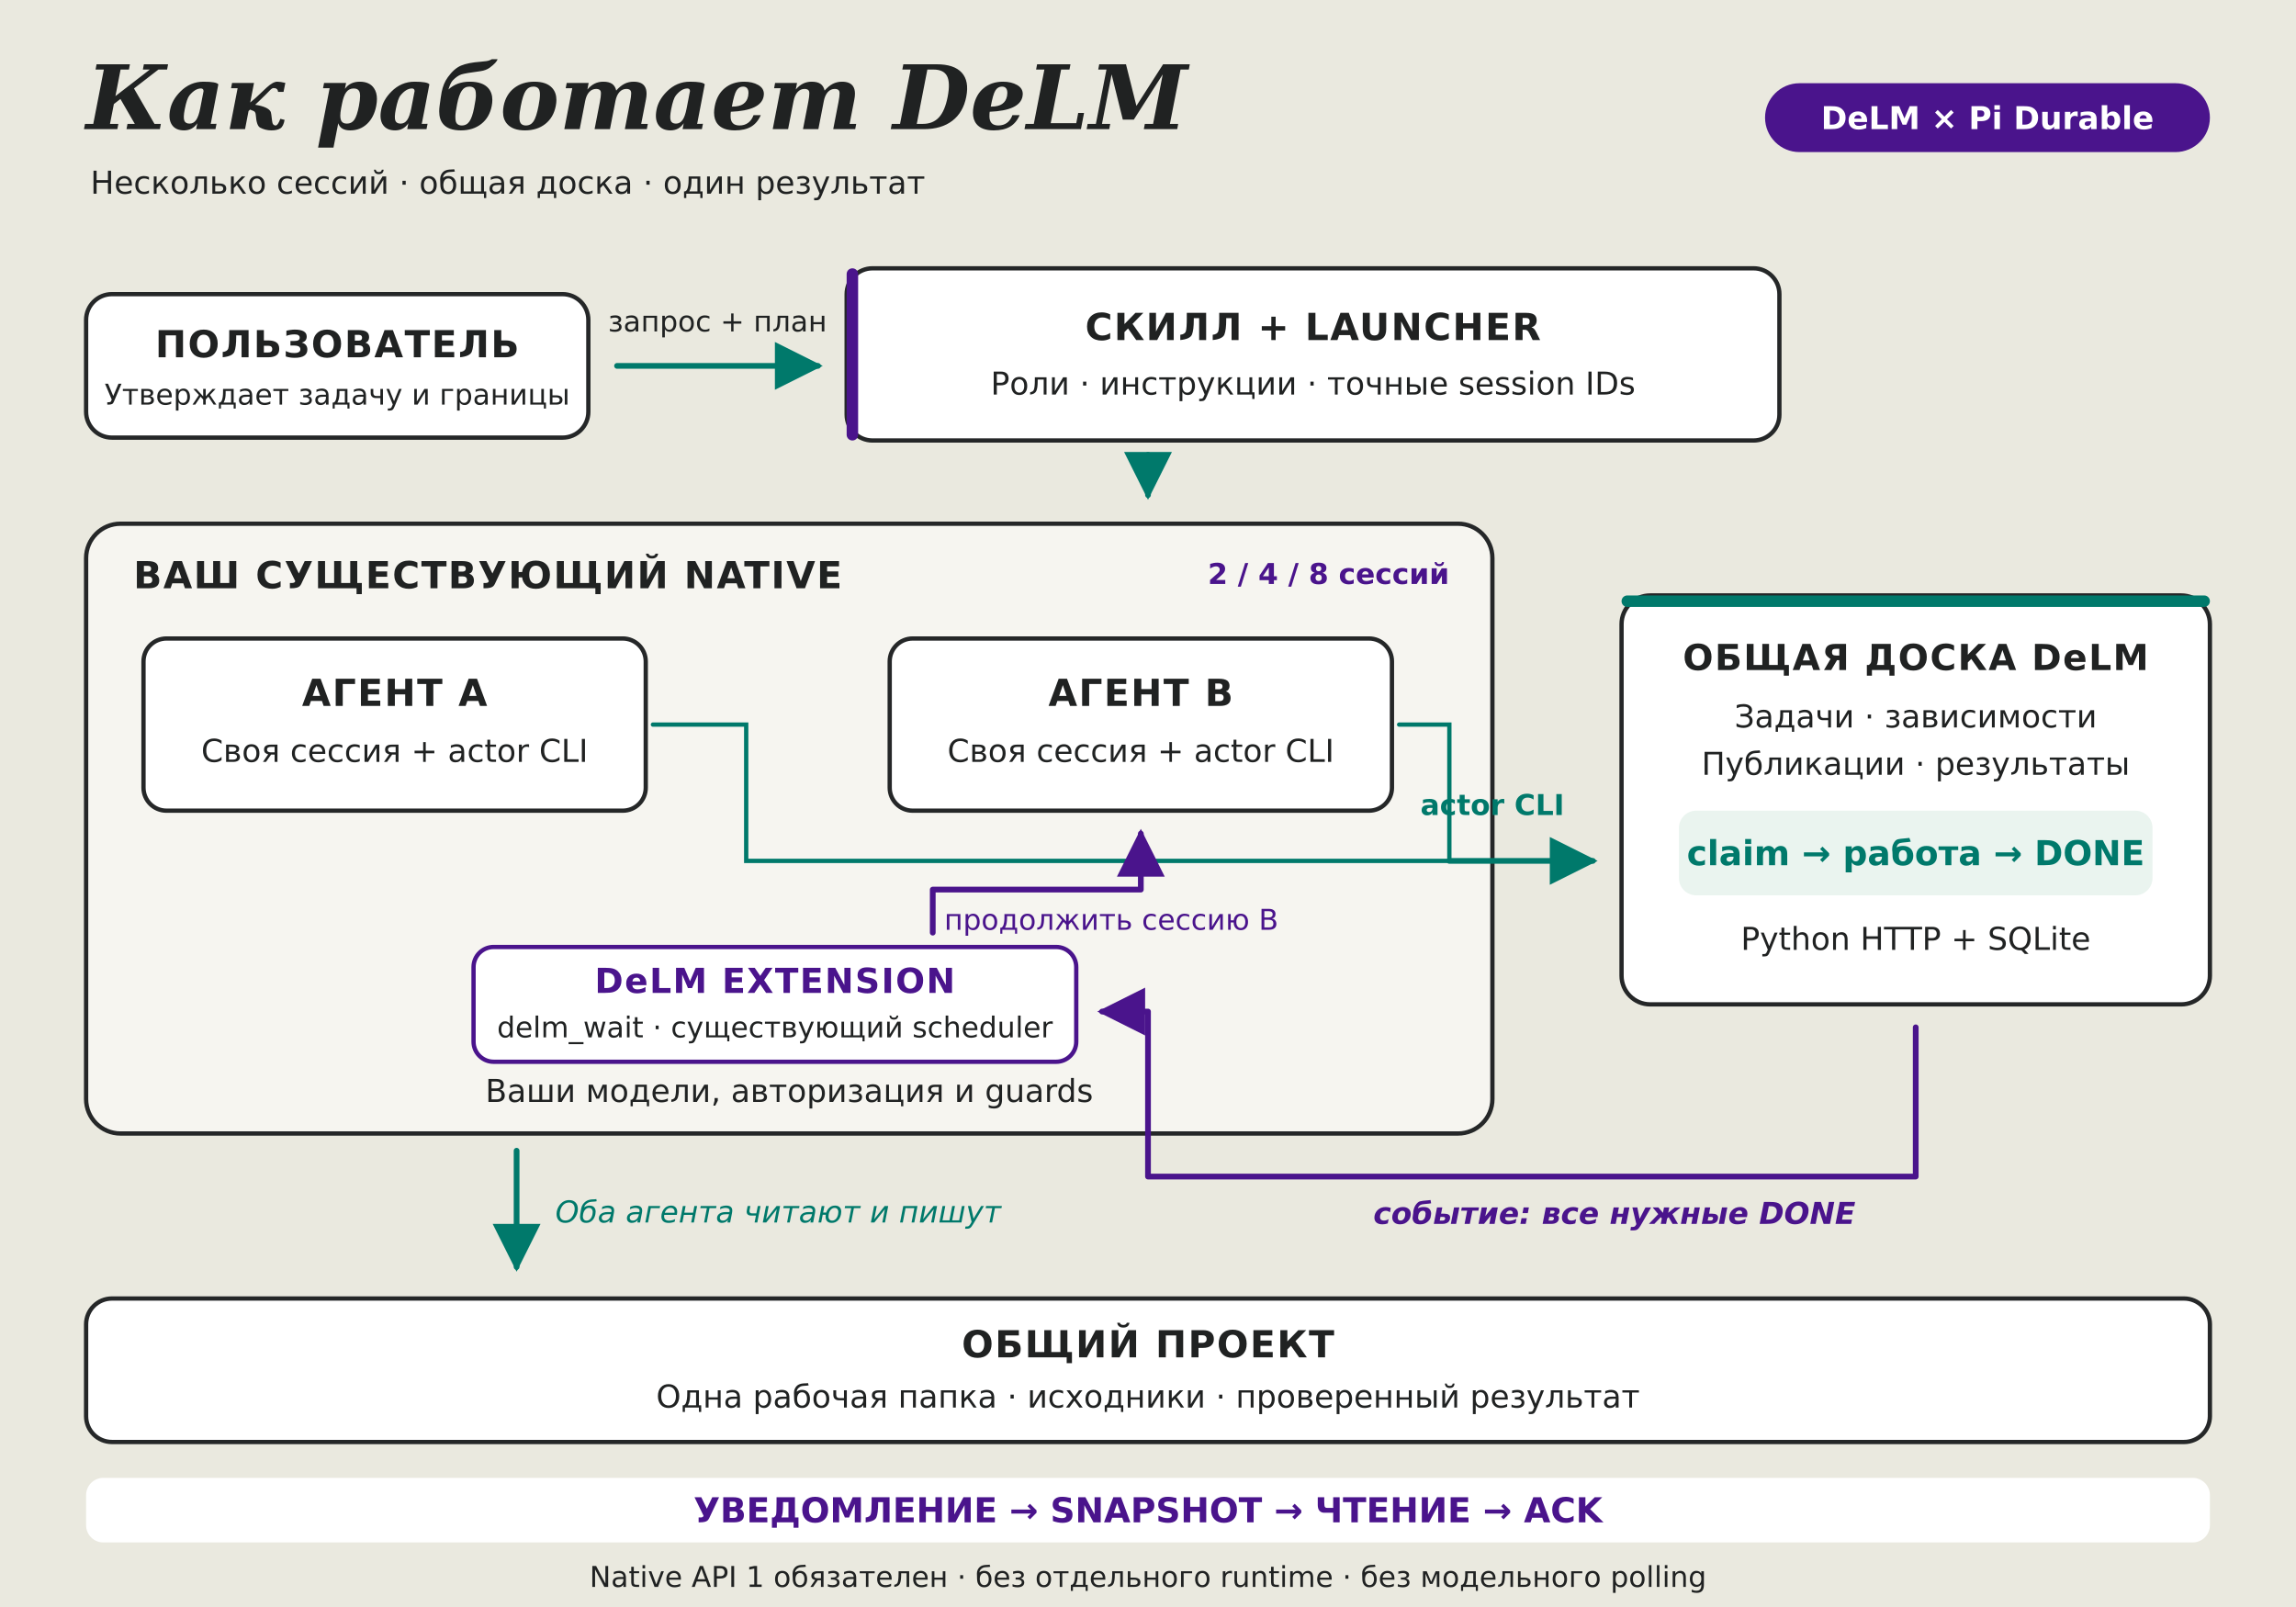
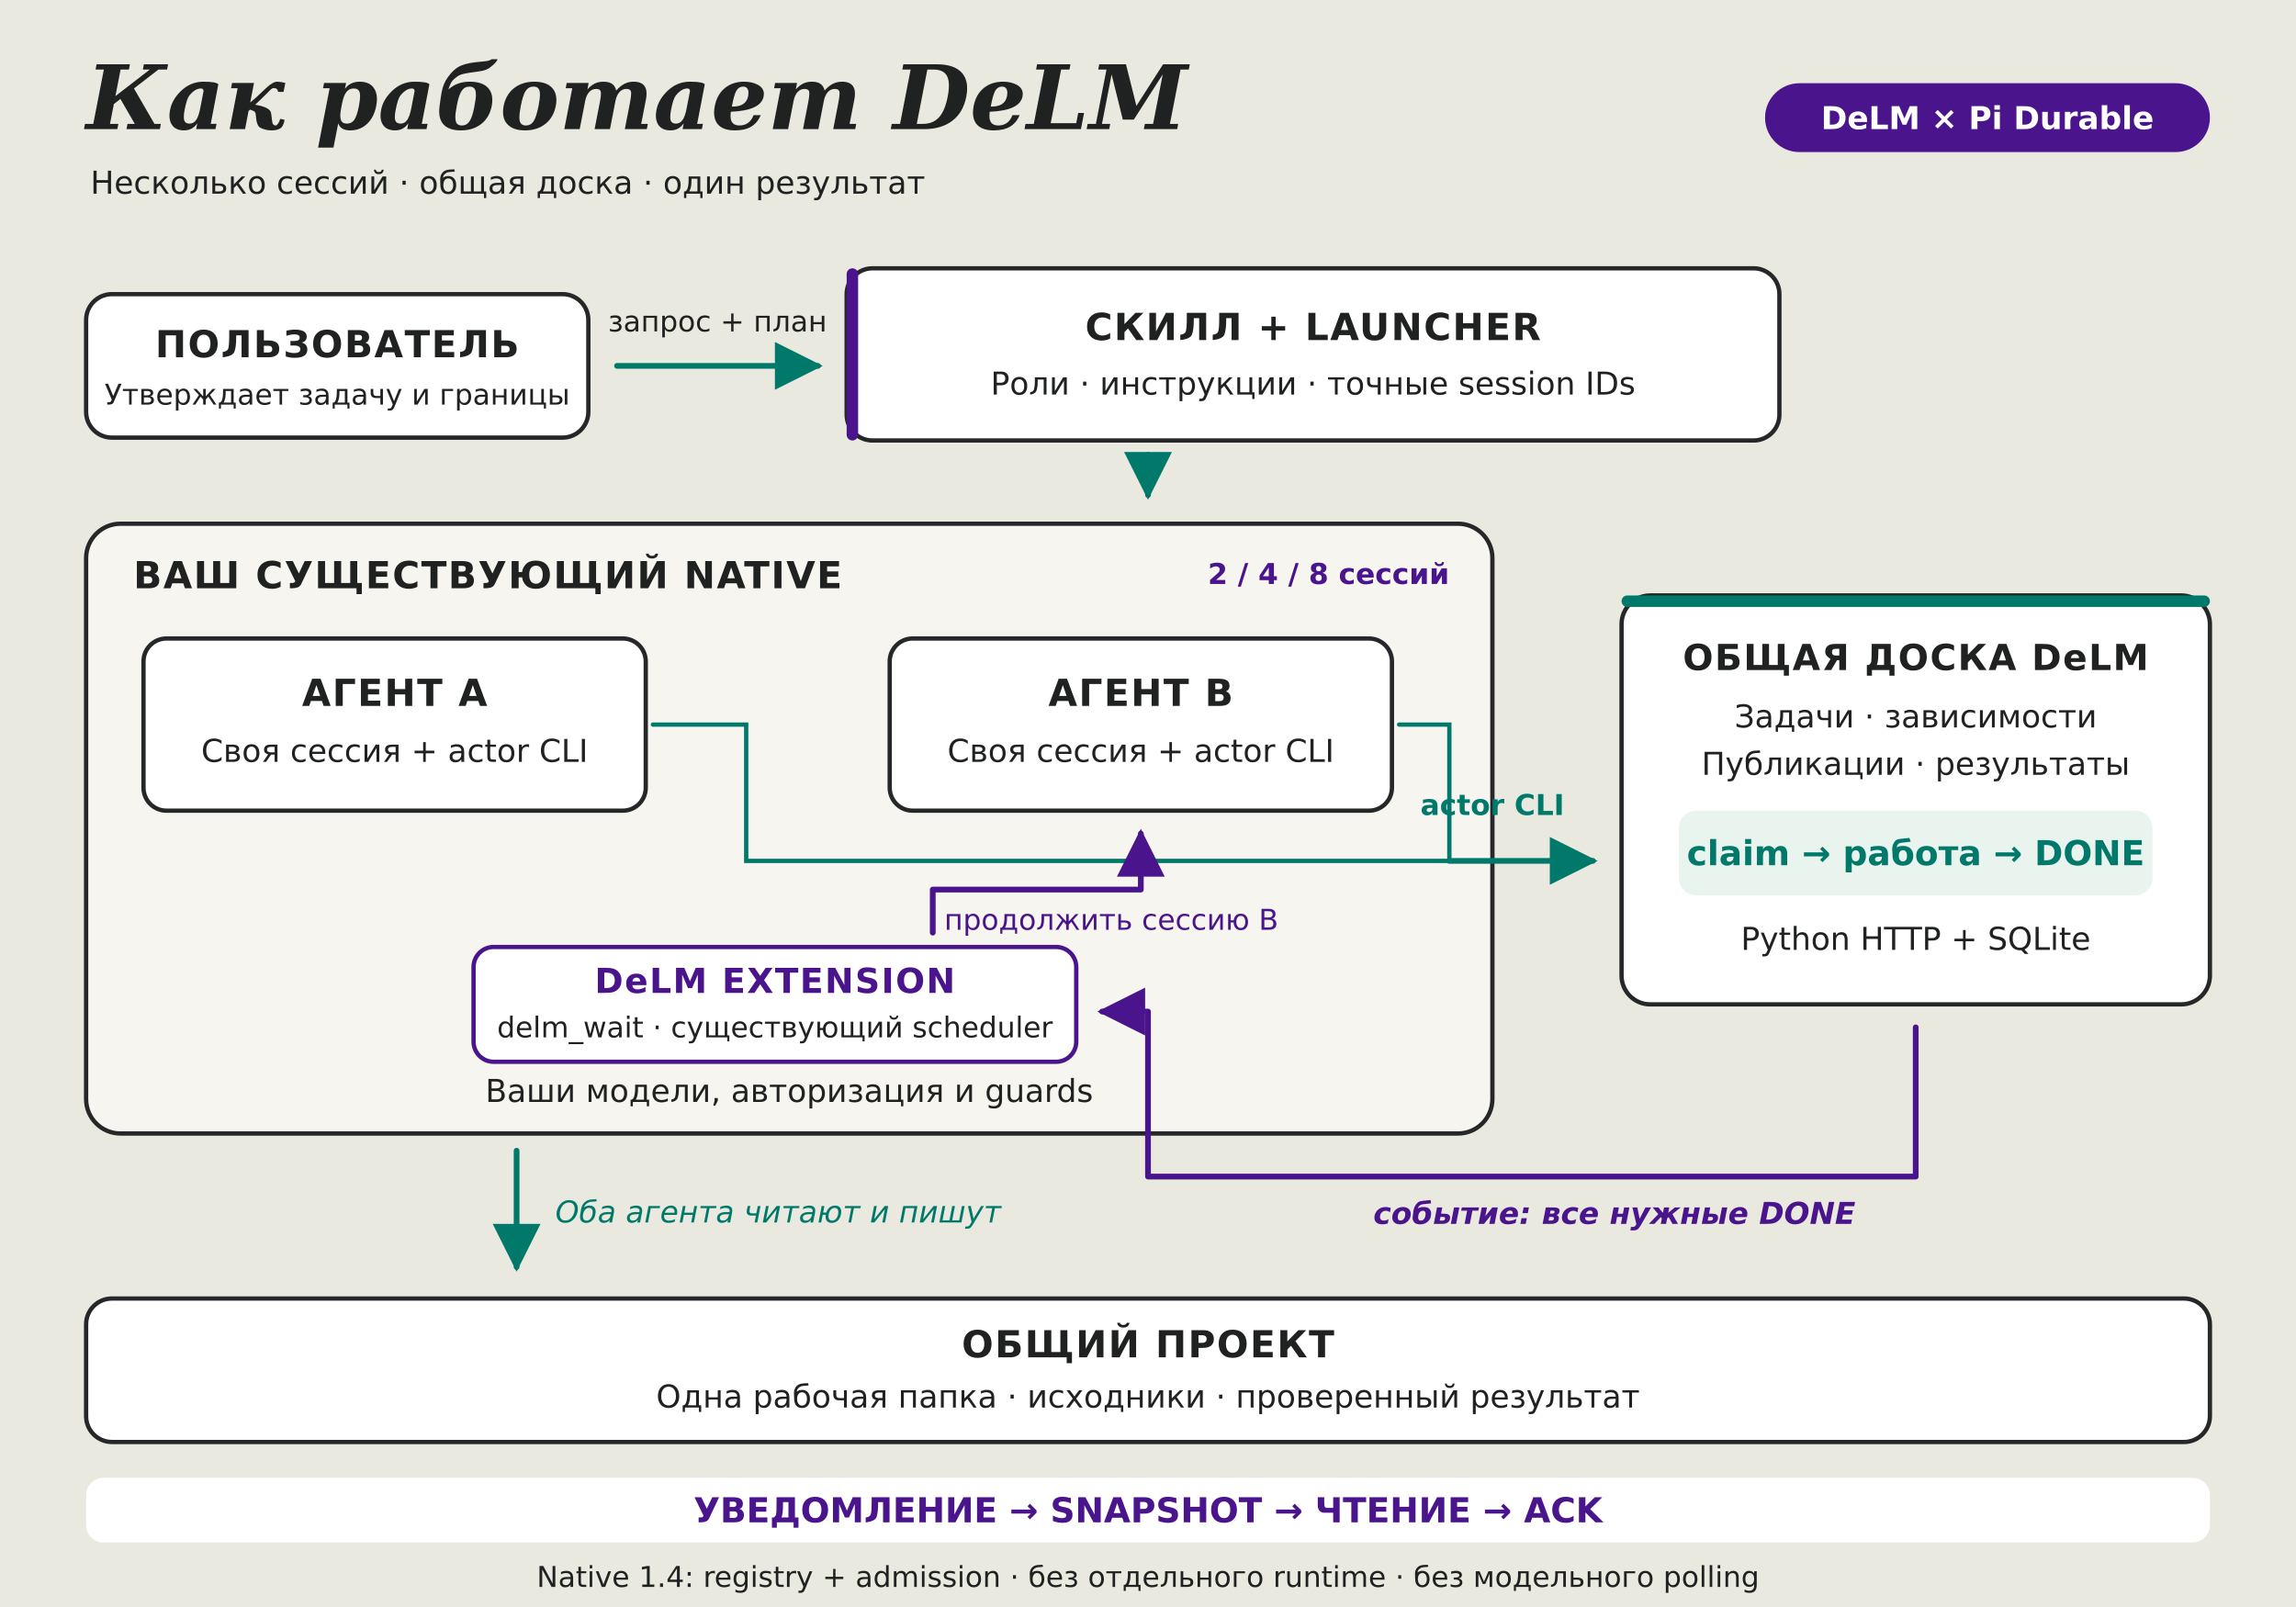
<svg xmlns="http://www.w3.org/2000/svg" width="1600" height="1120" viewBox="0 0 1600 1120" role="img" aria-labelledby="title desc">
  <defs>
    <marker id="arrow" viewBox="0 0 12 12" refX="10" refY="6" markerWidth="10" markerHeight="10" orient="auto-start-reverse">
      <path d="M1 1 11 6 1 11Z" fill="#00796B" />
    </marker>
    <marker id="purple-arrow" viewBox="0 0 12 12" refX="10" refY="6" markerWidth="10" markerHeight="10" orient="auto-start-reverse">
      <path d="M1 1 11 6 1 11Z" fill="#4A148C" />
    </marker>
    <style>
  text{font-family:'DejaVu Sans',Arial,sans-serif;fill:#202222} .heading{font-family:Georgia,'DejaVu Serif',serif;font-style:italic;font-size:62px;font-weight:bold} .label{font-size:26px;font-weight:700;letter-spacing:1px}.body{font-size:22px}.small{font-size:20px}.caption{font-size:21px;font-style:italic}.card{fill:white;stroke:#252728;stroke-width:3}.flow{fill:none;stroke:#00796B;stroke-width:4;stroke-linecap:round;stroke-linejoin:round;marker-end:url(#arrow)}.wake{fill:none;stroke:#4A148C;stroke-width:4;stroke-linecap:round;stroke-linejoin:round;marker-end:url(#purple-arrow)}
 </style>
  </defs>
  <rect width="1600" height="1120" fill="#EAE9DF" />
  <text x="60" y="90" class="heading">Как работает DeLM</text>
  <text x="63" y="135" class="body">Несколько сессий · общая доска · один результат</text>
  <rect x="1230" y="58" width="310" height="48" rx="24" fill="#4A148C" />
  <text x="1385" y="90" text-anchor="middle" style="fill:white;font-size:22px;font-weight:bold">DeLM × Pi Durable</text>
  <rect class="card" x="60" y="205" width="350" height="100" rx="18" />
  <text x="235" y="249" text-anchor="middle" class="label">ПОЛЬЗОВАТЕЛЬ</text>
  <text x="235" y="282" text-anchor="middle" class="small">Утверждает задачу и границы</text>
  <path class="flow" d="M430 255H570" />
  <text x="500" y="231" text-anchor="middle" class="small">запрос + план</text>
  <rect class="card" x="590" y="187" width="650" height="120" rx="18" />
  <rect x="590" y="187" width="8" height="120" rx="4" fill="#4A148C" />
  <text x="915" y="237" text-anchor="middle" class="label">СКИЛЛ + LAUNCHER</text>
  <text x="915" y="275" text-anchor="middle" class="body">Роли · инструкции · точные session IDs</text>
  <path class="flow" d="M800 317V345" />
  <rect x="60" y="365" width="980" height="425" rx="24" fill="#F6F5F0" stroke="#252728" stroke-width="3" />
  <text x="93" y="410" class="label">ВАШ СУЩЕСТВУЮЩИЙ NATIVE</text>
  <text x="1010" y="407" text-anchor="end" class="small" style="fill:#4A148C;font-weight:bold">2 / 4 / 8 сессий</text>
  <rect class="card" x="100" y="445" width="350" height="120" rx="16" />
  <text x="275" y="492" text-anchor="middle" class="label">АГЕНТ A</text>
  <text x="275" y="531" text-anchor="middle" class="body">Своя сессия + actor CLI</text>
  <rect class="card" x="620" y="445" width="350" height="120" rx="16" />
  <text x="795" y="492" text-anchor="middle" class="label">АГЕНТ B</text>
  <text x="795" y="531" text-anchor="middle" class="body">Своя сессия + actor CLI</text>
  <path d="M455 505H520V600H1010" fill="none" stroke="#00796B" stroke-width="3" stroke-linecap="round" />
  <path d="M975 505H1010V600" fill="none" stroke="#00796B" stroke-width="3" stroke-linecap="round" />
  <path class="flow" d="M1010 600H1110" />
  <text x="1040" y="568" text-anchor="middle" class="small" style="fill:#00796B;font-weight:bold">actor CLI</text>
  <text x="550" y="768" text-anchor="middle" class="body">Ваши модели, авторизация и guards</text>
  <rect x="330" y="660" width="420" height="80" rx="14" fill="white" stroke="#4A148C" stroke-width="3" />
  <text x="540" y="692" text-anchor="middle" class="label" style="fill:#4A148C;font-size:24px">DeLM EXTENSION</text>
  <text x="540" y="723" text-anchor="middle" class="small">delm_wait · существующий scheduler</text>
  <path class="wake" d="M650 650V620H795V581" />
  <text x="658" y="648" class="small" style="fill:#4A148C">продолжить сессию B</text>
  <rect class="card" x="1130" y="415" width="410" height="285" rx="20" />
  <rect x="1130" y="415" width="410" height="8" rx="4" fill="#00796B" />
  <text x="1335" y="467" text-anchor="middle" class="label" style="font-size:25px">ОБЩАЯ ДОСКА DeLM</text>
  <text x="1335" y="507" text-anchor="middle" class="body">Задачи · зависимости</text>
  <text x="1335" y="540" text-anchor="middle" class="body">Публикации · результаты</text>
  <rect x="1170" y="565" width="330" height="59" rx="12" fill="#EAF4EF" />
  <text x="1335" y="603" text-anchor="middle" style="fill:#00796B;font-size:24px;font-weight:bold">claim → работа → DONE</text>
  <text x="1335" y="662" text-anchor="middle" class="body">Python HTTP + SQLite</text>
  <path class="wake" d="M1335 716V820H800V705H768" />
  <text x="1125" y="853" text-anchor="middle" class="caption" style="fill:#4A148C;font-weight:bold">событие: все нужные DONE</text>
  <path class="flow" d="M360 802V883" />
  <text x="387" y="852" class="caption" style="fill:#00796B">Оба агента читают и пишут</text>
  <rect class="card" x="60" y="905" width="1480" height="100" rx="18" />
  <text x="800" y="946" text-anchor="middle" class="label">ОБЩИЙ ПРОЕКТ</text>
  <text x="800" y="981" text-anchor="middle" class="body">Одна рабочая папка · исходники · проверенный результат</text>
  <rect x="60" y="1030" width="1480" height="45" rx="12" fill="#FFFFFF" />
  <text x="800" y="1061" text-anchor="middle" style="font-size:24px;font-weight:bold;fill:#4A148C">УВЕДОМЛЕНИЕ → SNAPSHOT → ЧТЕНИЕ → ACK</text>
-   <text x="800" y="1106" text-anchor="middle" class="small">Native API 1 обязателен · без отдельного runtime · без модельного polling</text>
+   <text x="800" y="1106" text-anchor="middle" class="small">Native 1.4: registry + admission · без отдельного runtime · без модельного polling</text>
</svg>
